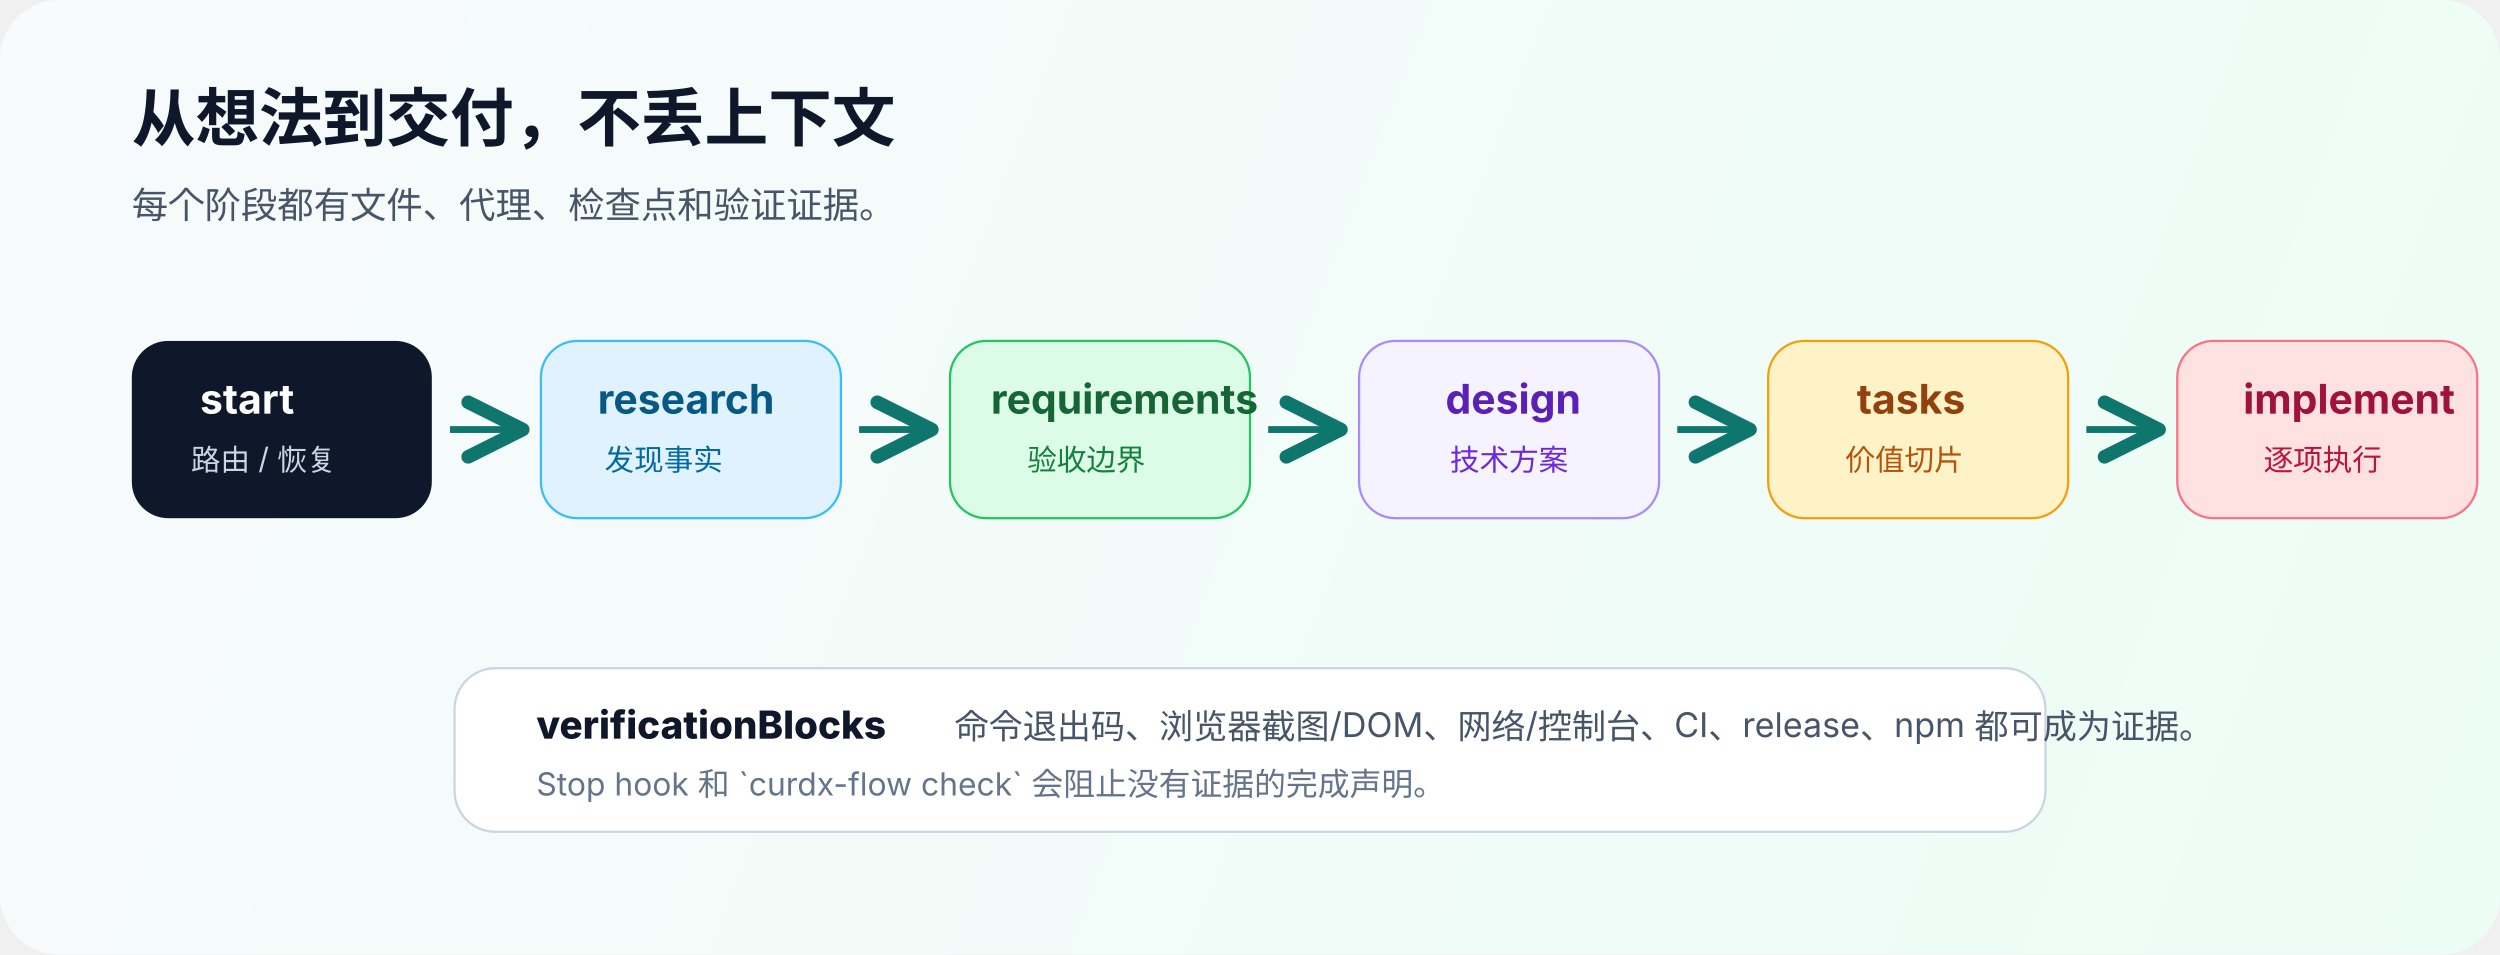
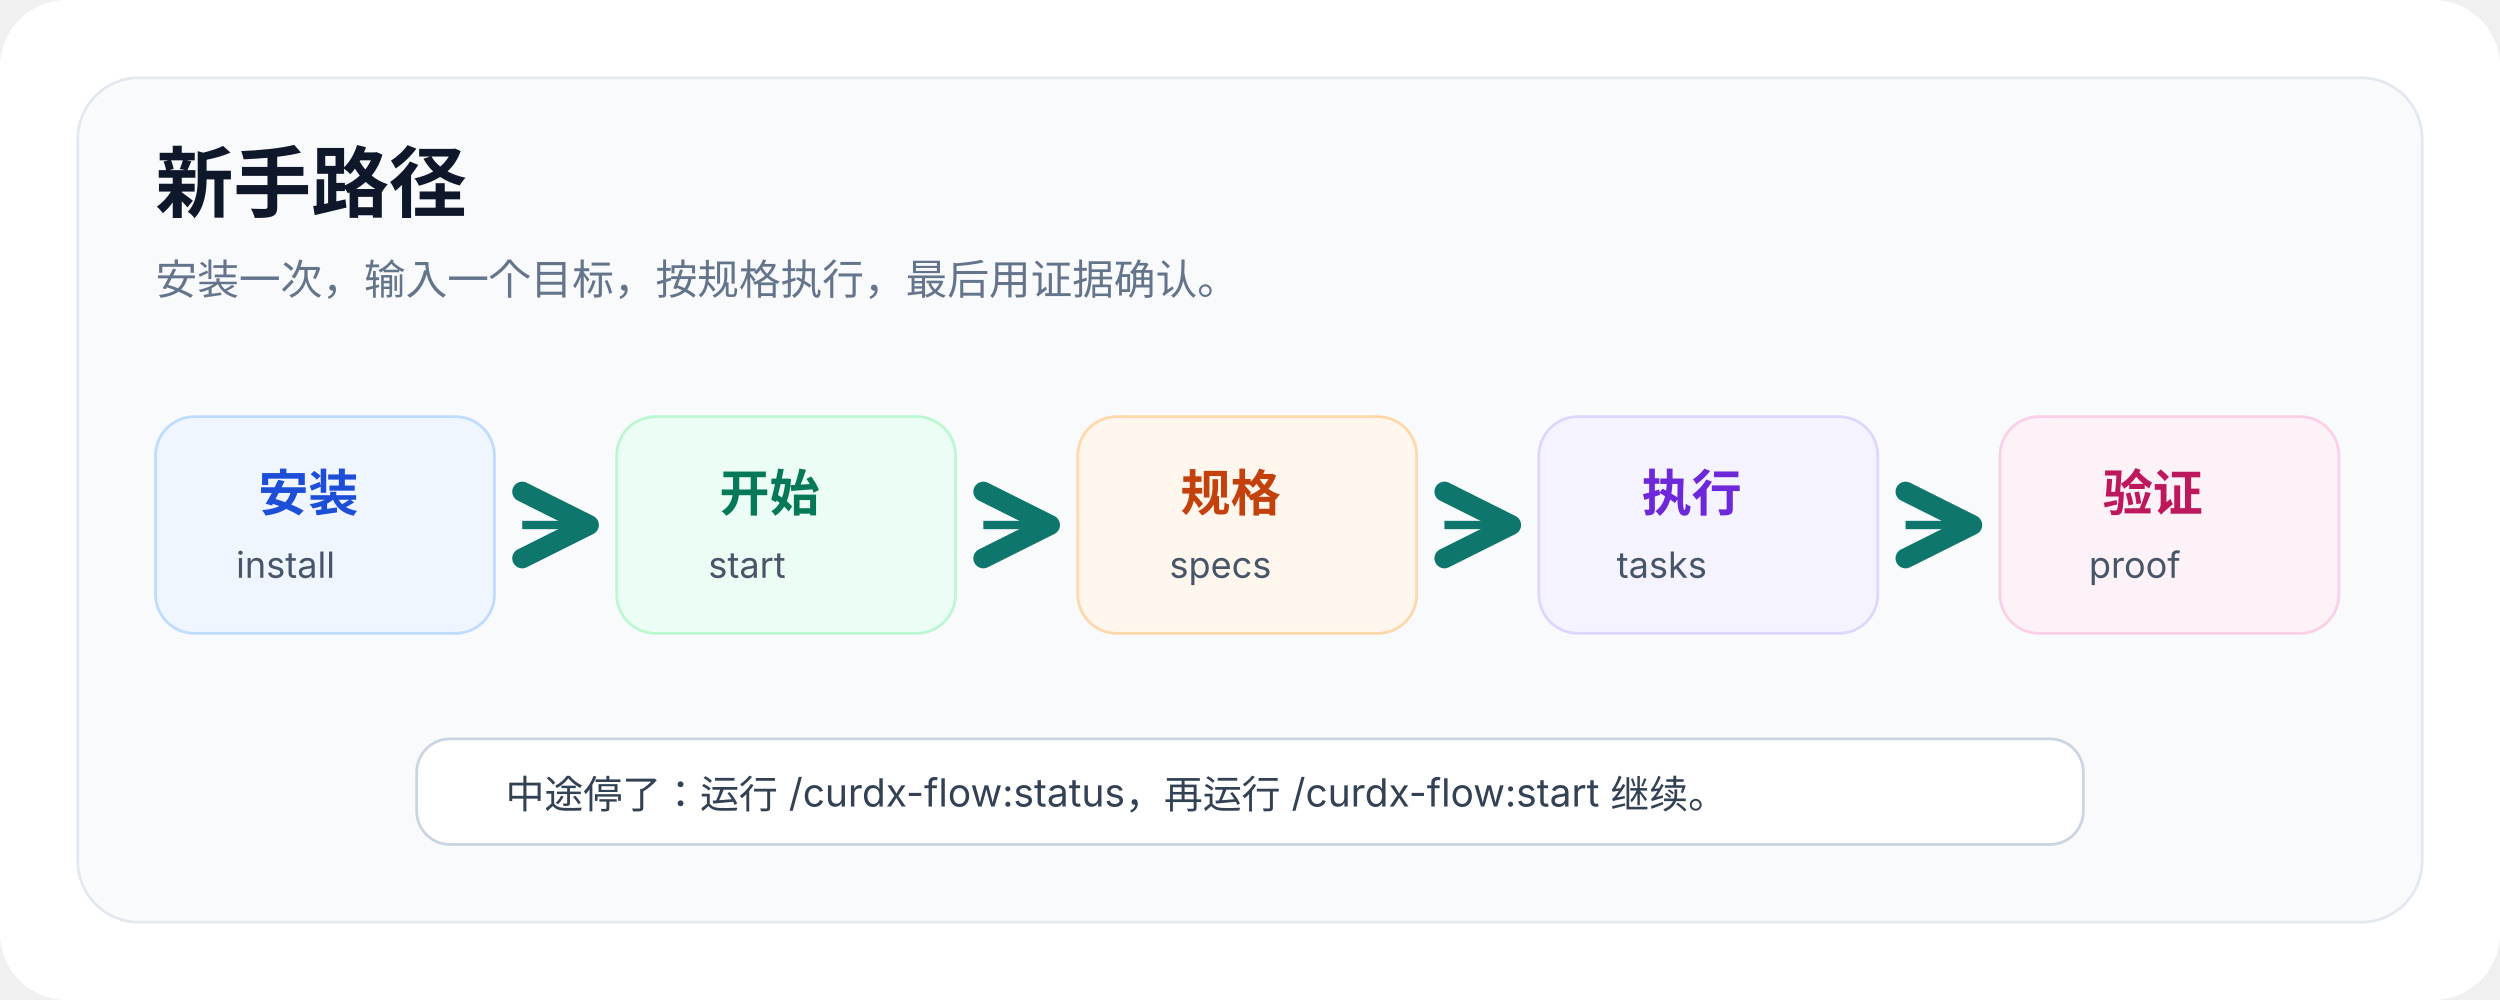
- <svg xmlns="http://www.w3.org/2000/svg" width="1100" height="420" viewBox="0 0 1100 420" fill="none" role="img" aria-labelledby="title desc">
+ <svg xmlns="http://www.w3.org/2000/svg" width="900" height="360" viewBox="0 0 900 360" fill="none" role="img" aria-labelledby="title desc">
  <defs>
-     <linearGradient id="bg" x1="0" y1="0" x2="1100" y2="420" gradientUnits="userSpaceOnUse">
-       <stop stop-color="#F8FAFC" />
-       <stop offset="1" stop-color="#ECFDF5" />
-     </linearGradient>
    <marker id="arrow" markerWidth="12" markerHeight="12" refX="10" refY="6" orient="auto">
-       <path d="M2 2L10 6L2 10" fill="none" stroke="#0F766E" stroke-width="2" stroke-linecap="round" stroke-linejoin="round" />
+       <path d="M2 2L10 6L2 10" stroke="#0F766E" stroke-width="2.4" stroke-linecap="round" stroke-linejoin="round" />
    </marker>
  </defs>
-   <rect width="1100" height="420" rx="26" fill="url(#bg)" />
-   <text x="58" y="62" fill="#0F172A" font-family="Inter, ui-sans-serif, system-ui" font-size="28" font-weight="800">从想法到交付，不丢上下文</text>
-   <text x="58" y="96" fill="#475569" font-family="Inter, ui-sans-serif, system-ui" font-size="16">每个阶段都有文件、代理、检查点和验证证据。</text>
+   <rect width="900" height="360" rx="24" fill="#FFFFFF" />
+   <rect x="28" y="28" width="844" height="304" rx="22" fill="#F8FAFC" stroke="#E2E8F0" />
+   <text x="56" y="76" fill="#0F172A" font-family="Inter, ui-sans-serif, system-ui" font-size="28" font-weight="800">新手路径</text>
+   <text x="56" y="106" fill="#64748B" font-family="Inter, ui-sans-serif, system-ui" font-size="15">安装一次，输入一个目标，按规格执行，最后用证据确认。</text>
  <g font-family="Inter, ui-sans-serif, system-ui">
-     <rect x="58" y="150" width="132" height="78" rx="16" fill="#0F172A" />
-     <text x="88" y="182" fill="#FFFFFF" font-size="18" font-weight="700">start</text>
-     <text x="84" y="207" fill="#CBD5E1" font-size="13">路由 / 恢复</text>
-     <rect x="238" y="150" width="132" height="78" rx="16" fill="#E0F2FE" stroke="#38BDF8" />
-     <text x="263" y="182" fill="#075985" font-size="18" font-weight="700">research</text>
-     <text x="266" y="207" fill="#0369A1" font-size="13">发现事实</text>
-     <rect x="418" y="150" width="132" height="78" rx="16" fill="#DCFCE7" stroke="#22C55E" />
-     <text x="436" y="182" fill="#166534" font-size="18" font-weight="700">requirements</text>
-     <text x="452" y="207" fill="#15803D" font-size="13">验收边界</text>
-     <rect x="598" y="150" width="132" height="78" rx="16" fill="#F5F3FF" stroke="#A78BFA" />
-     <text x="636" y="182" fill="#5B21B6" font-size="18" font-weight="700">design</text>
-     <text x="638" y="207" fill="#6D28D9" font-size="13">技术方案</text>
-     <rect x="778" y="150" width="132" height="78" rx="16" fill="#FEF3C7" stroke="#F59E0B" />
-     <text x="817" y="182" fill="#92400E" font-size="18" font-weight="700">tasks</text>
-     <text x="812" y="207" fill="#B45309" font-size="13">价值切片</text>
-     <rect x="958" y="150" width="132" height="78" rx="16" fill="#FEE2E2" stroke="#FB7185" />
-     <text x="987" y="182" fill="#9F1239" font-size="18" font-weight="700">implement</text>
-     <text x="996" y="207" fill="#BE123C" font-size="13">逐项执行</text>
+     <rect x="56" y="150" width="122" height="78" rx="14" fill="#EFF6FF" stroke="#BFDBFE" />
+     <text x="93" y="184" fill="#1D4ED8" font-size="18" font-weight="800">安装</text>
+     <text x="85" y="208" fill="#475569" font-size="13">install</text>
+     <rect x="222" y="150" width="122" height="78" rx="14" fill="#ECFDF5" stroke="#BBF7D0" />
+     <text x="259" y="184" fill="#047857" font-size="18" font-weight="800">开始</text>
+     <text x="255" y="208" fill="#475569" font-size="13">start</text>
+     <rect x="388" y="150" width="122" height="78" rx="14" fill="#FFF7ED" stroke="#FED7AA" />
+     <text x="425" y="184" fill="#C2410C" font-size="18" font-weight="800">规格</text>
+     <text x="421" y="208" fill="#475569" font-size="13">specs</text>
+     <rect x="554" y="150" width="122" height="78" rx="14" fill="#F5F3FF" stroke="#DDD6FE" />
+     <text x="591" y="184" fill="#6D28D9" font-size="18" font-weight="800">执行</text>
+     <text x="582" y="208" fill="#475569" font-size="13">tasks</text>
+     <rect x="720" y="150" width="122" height="78" rx="14" fill="#FDF2F8" stroke="#FBCFE8" />
+     <text x="757" y="184" fill="#BE185D" font-size="18" font-weight="800">验证</text>
+     <text x="752" y="208" fill="#475569" font-size="13">proof</text>
  </g>
-   <path d="M198 189H230" stroke="#0F766E" stroke-width="3" marker-end="url(#arrow)" />
-   <path d="M378 189H410" stroke="#0F766E" stroke-width="3" marker-end="url(#arrow)" />
-   <path d="M558 189H590" stroke="#0F766E" stroke-width="3" marker-end="url(#arrow)" />
-   <path d="M738 189H770" stroke="#0F766E" stroke-width="3" marker-end="url(#arrow)" />
-   <path d="M918 189H950" stroke="#0F766E" stroke-width="3" marker-end="url(#arrow)" />
-   <g>
-     <rect x="200" y="294" width="700" height="72" rx="18" fill="#FFFFFF" stroke="#CBD5E1" />
-     <text x="236" y="325" fill="#0F172A" font-family="Inter, ui-sans-serif, system-ui" font-size="17" font-weight="800">verificationBlocks</text>
-     <text x="420" y="325" fill="#475569" font-family="Inter, ui-sans-serif, system-ui" font-size="15">命令退出码、浏览器截图/DOM、网络/控制台、CI、release、npm 都可成为证据。</text>
-     <text x="236" y="350" fill="#64748B" font-family="Inter, ui-sans-serif, system-ui" font-size="14">Stop hook 和 `curdx-flow check` 会阻止没有证据的完成声明。</text>
-   </g>
+   <path d="M188 189H212" stroke="#0F766E" stroke-width="3" marker-end="url(#arrow)" />
+   <path d="M354 189H378" stroke="#0F766E" stroke-width="3" marker-end="url(#arrow)" />
+   <path d="M520 189H544" stroke="#0F766E" stroke-width="3" marker-end="url(#arrow)" />
+   <path d="M686 189H710" stroke="#0F766E" stroke-width="3" marker-end="url(#arrow)" />
+   <rect x="150" y="266" width="600" height="38" rx="12" fill="#FFFFFF" stroke="#CBD5E1" />
+   <text x="182" y="291" fill="#334155" font-family="Inter, ui-sans-serif, system-ui" font-size="14">中途停了：运行 /curdx-flow:status，再运行 /curdx-flow:start 继续。</text>
</svg>
